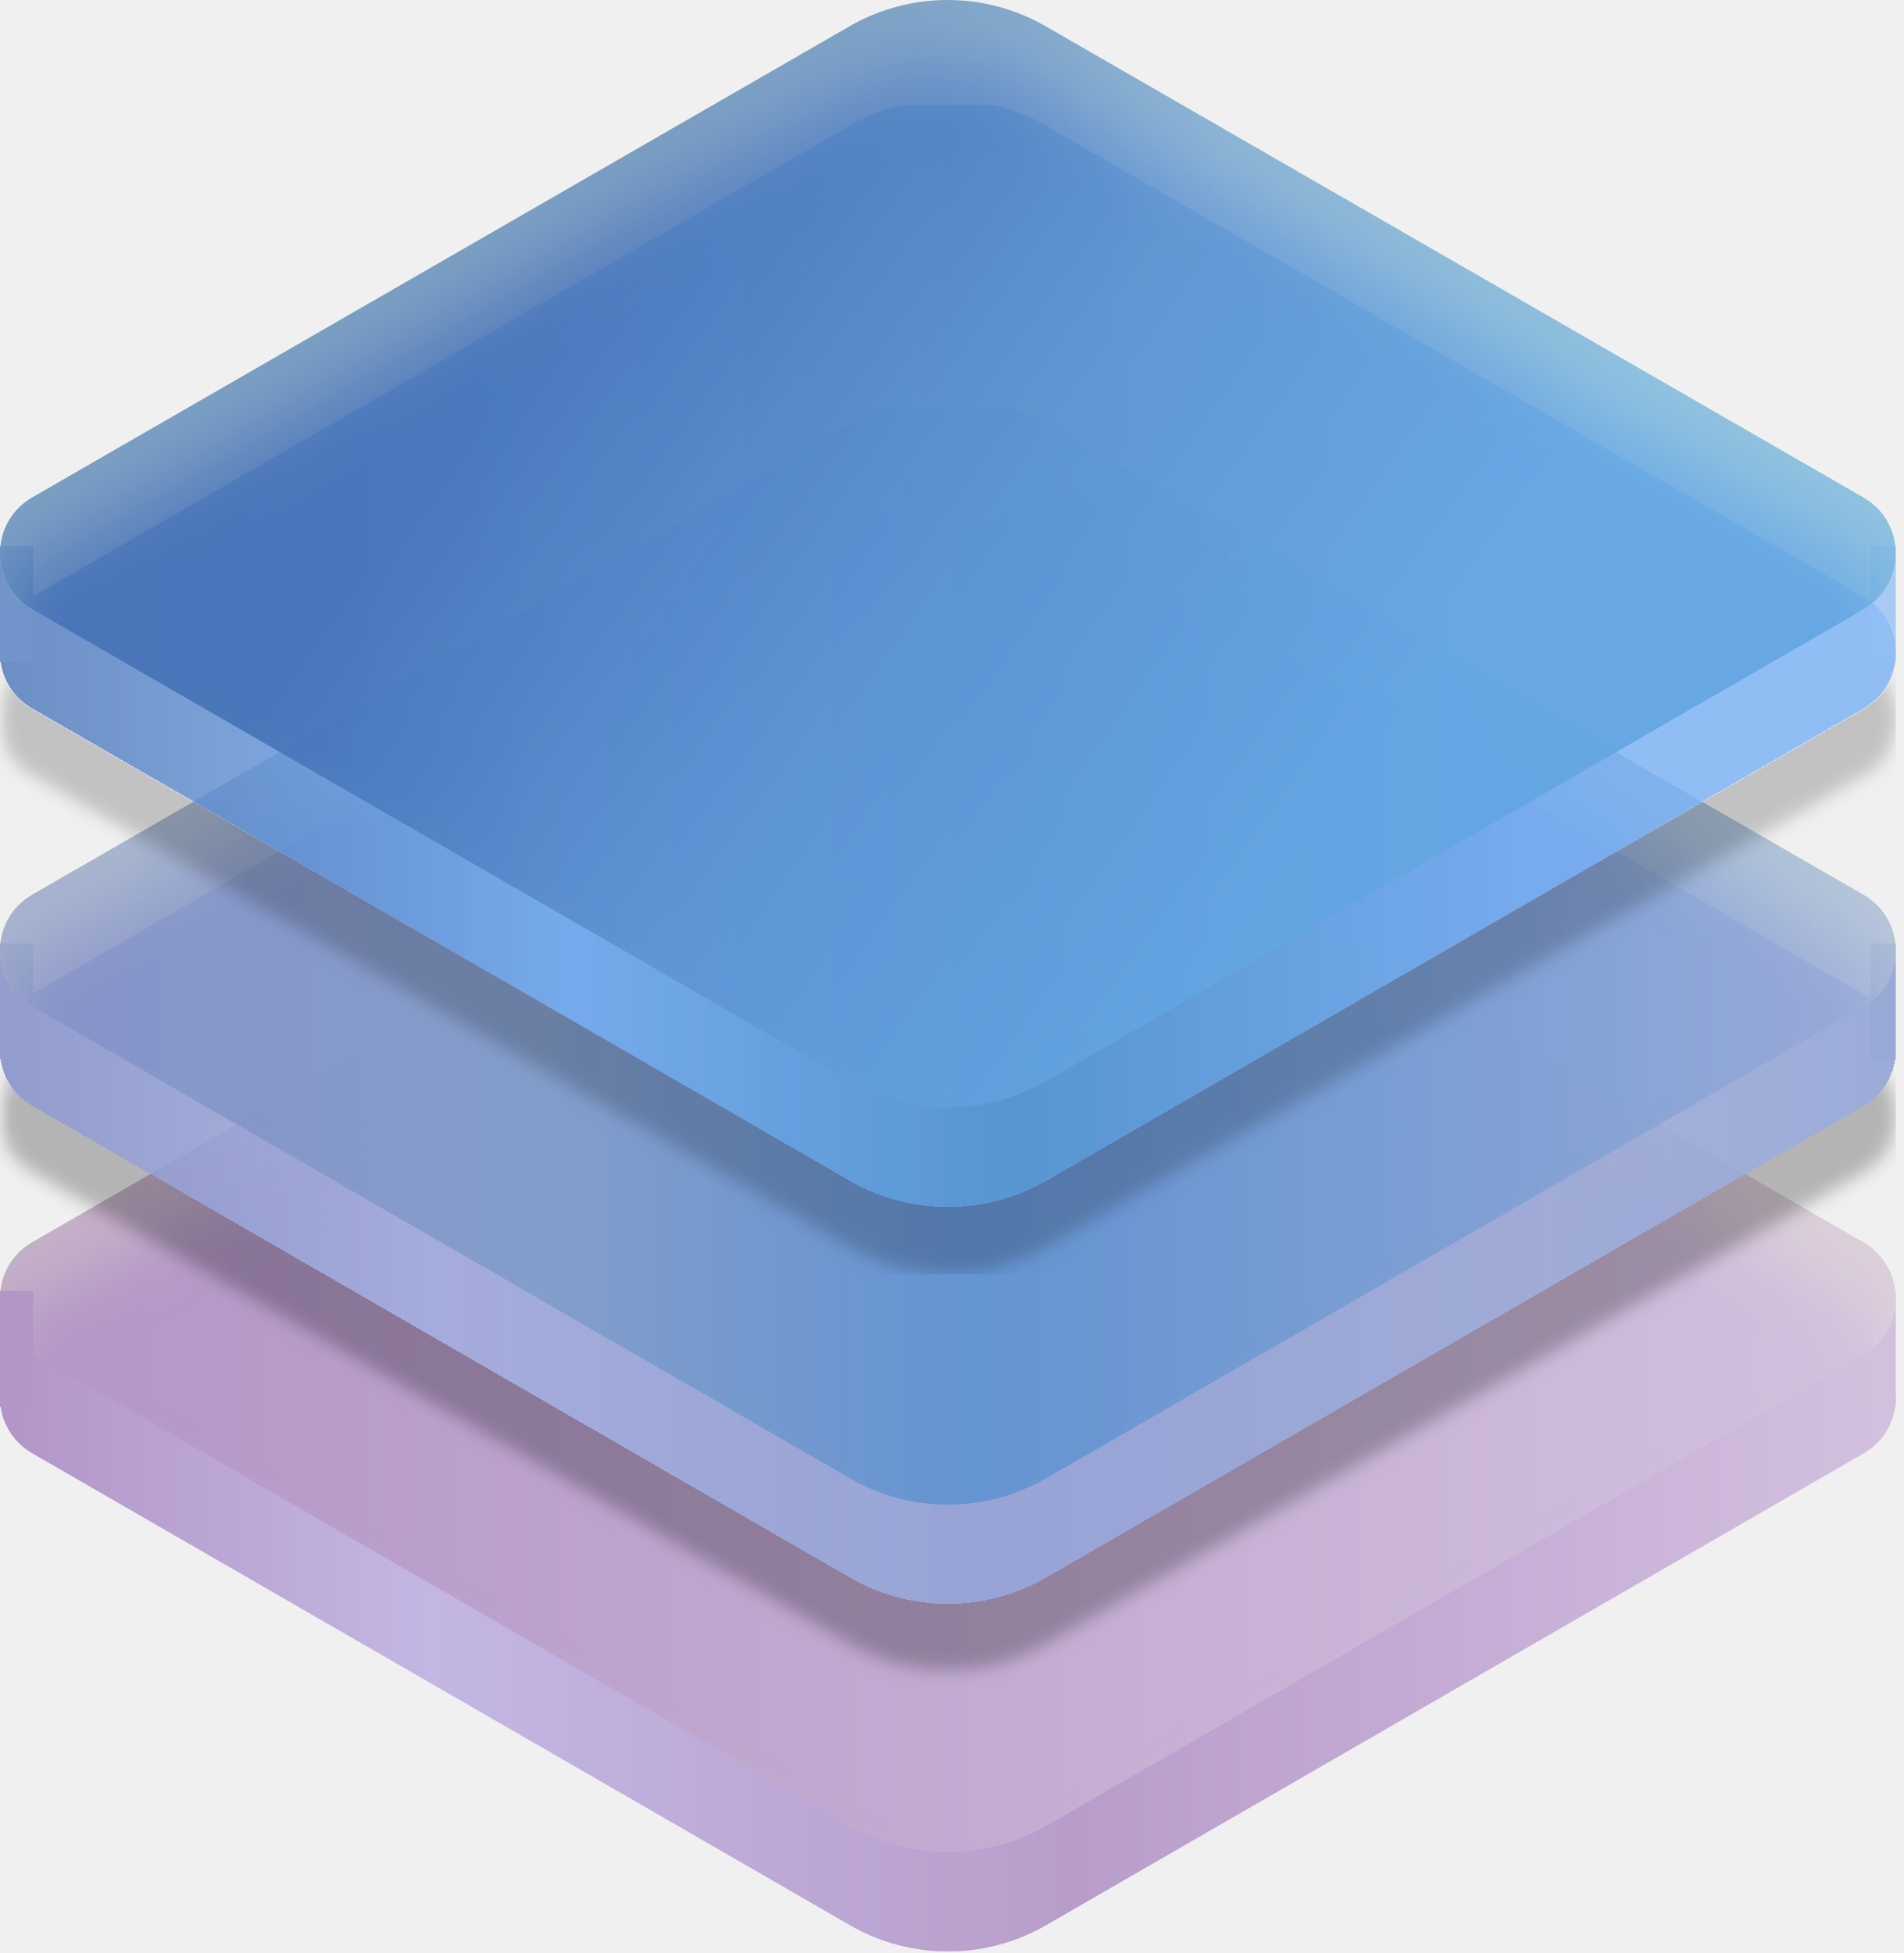
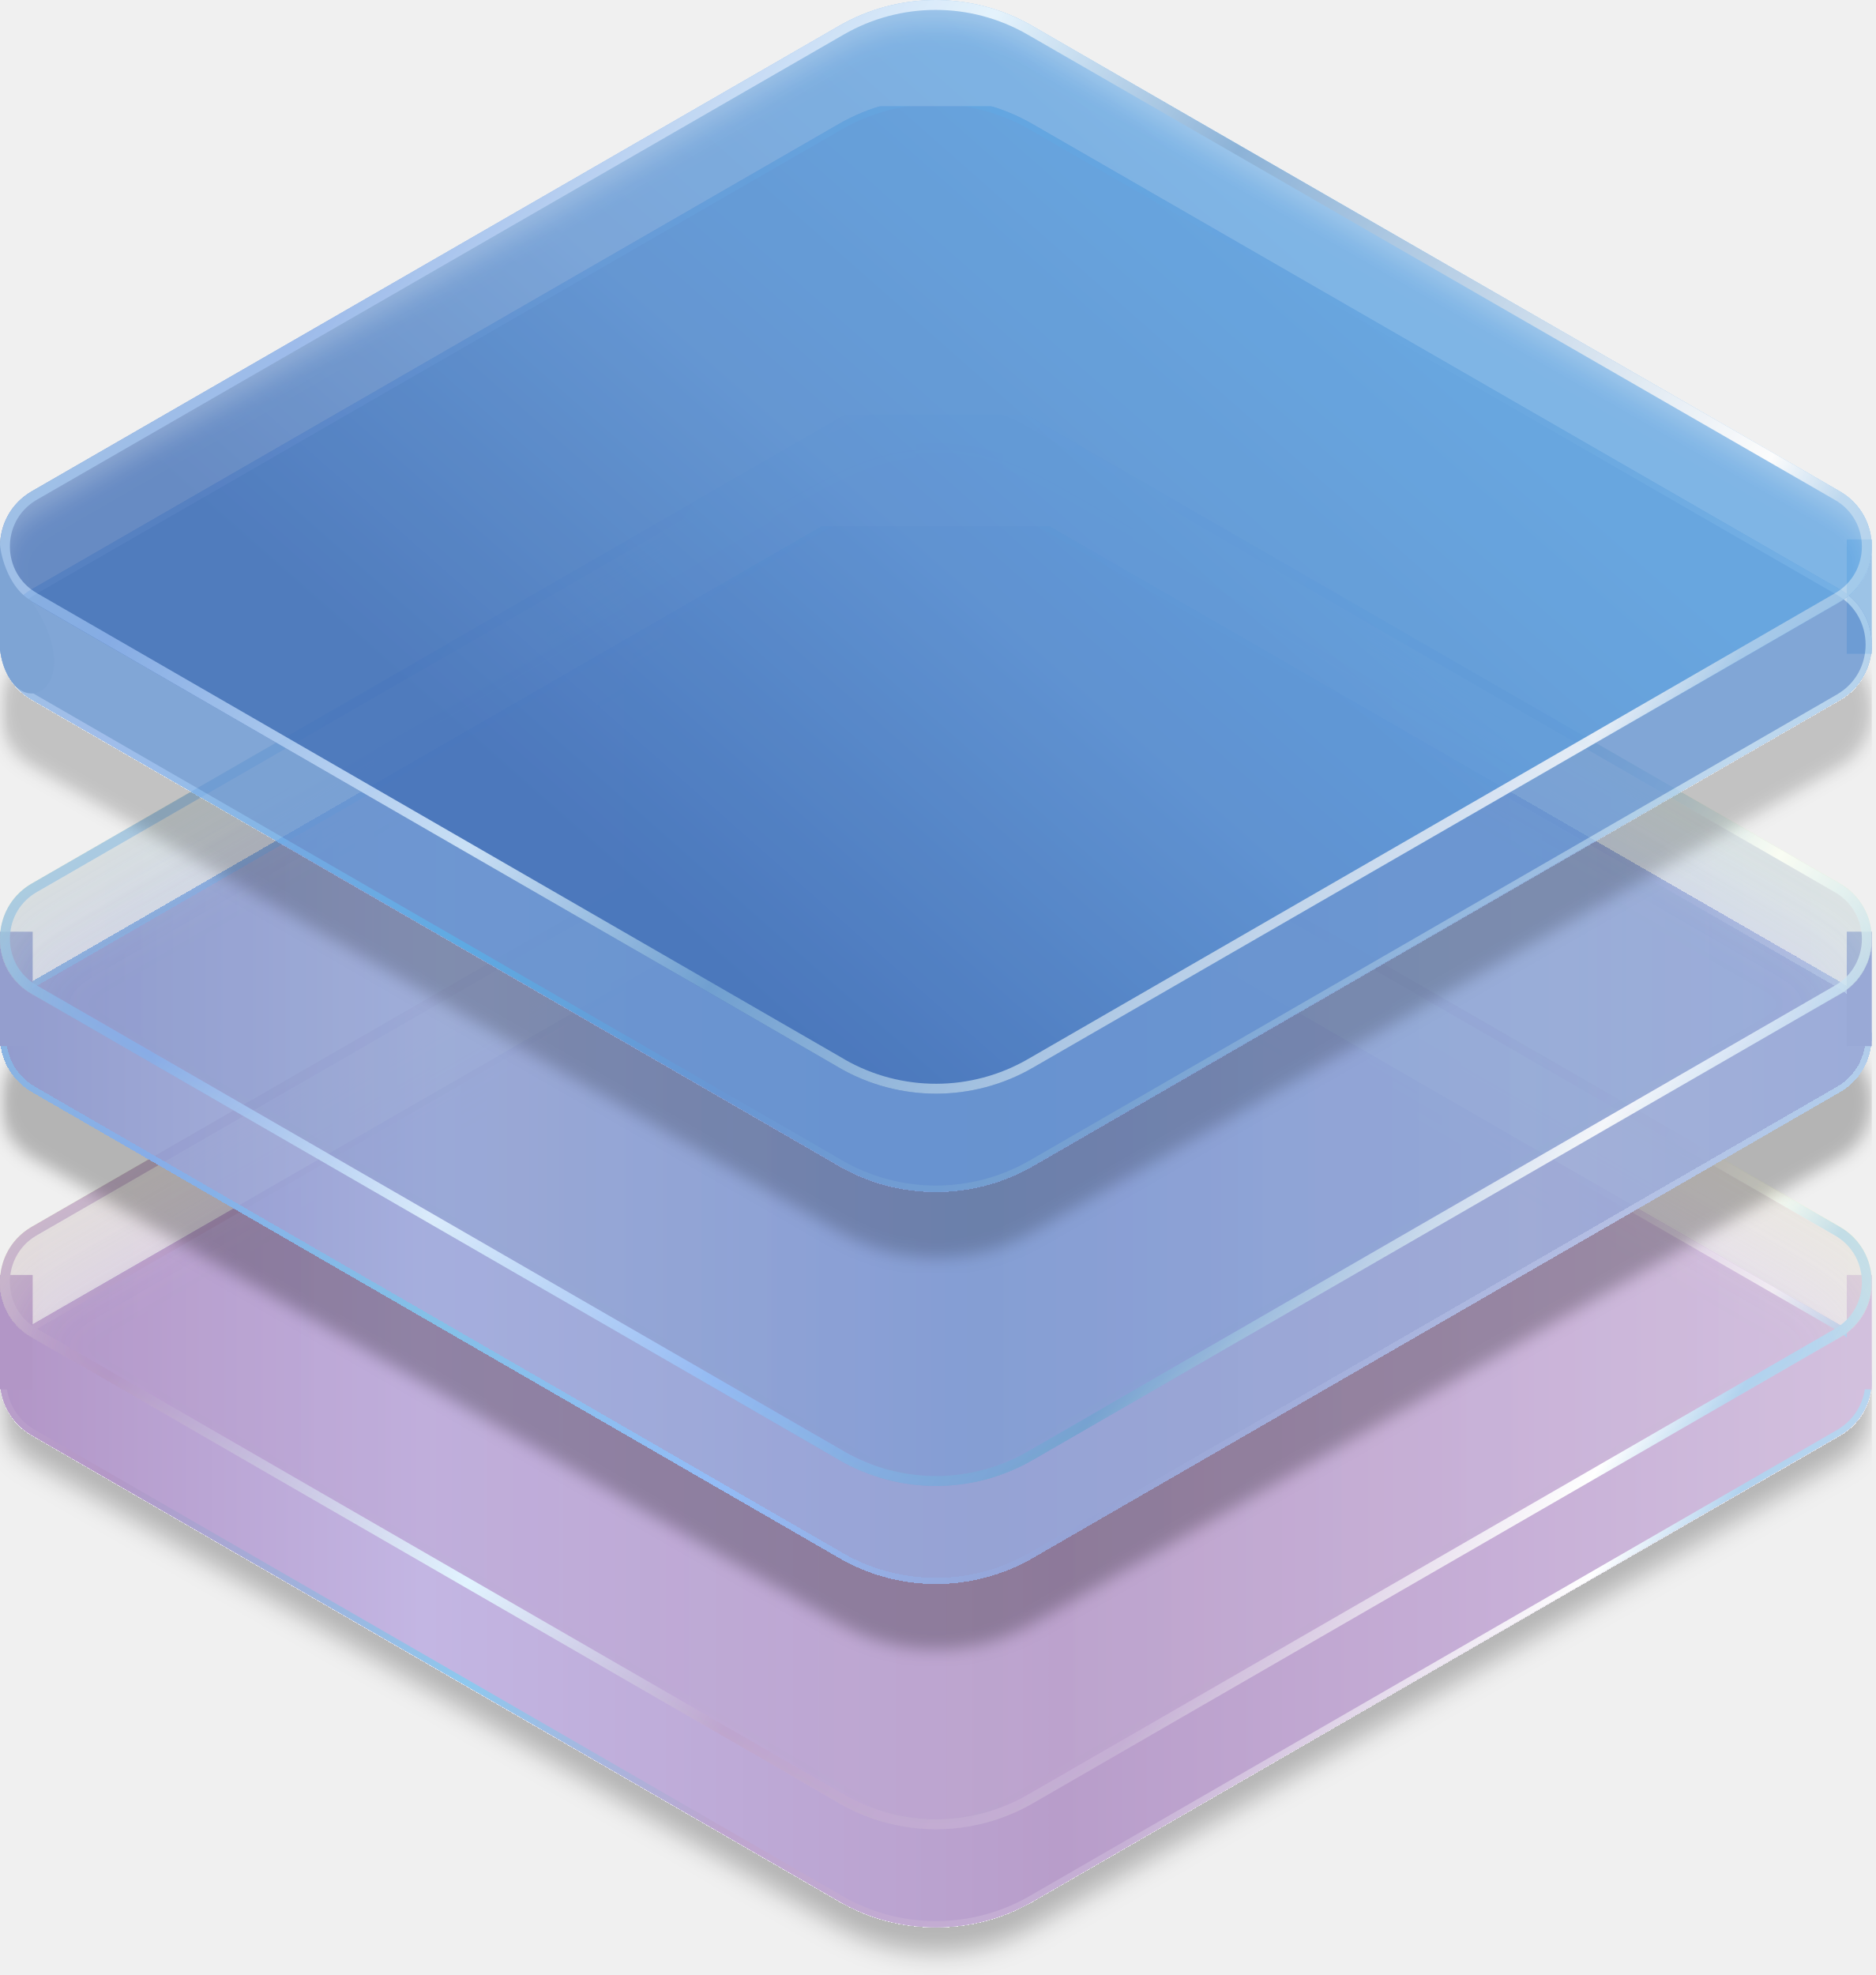
- <svg xmlns="http://www.w3.org/2000/svg" width="115" height="118" viewBox="0 0 115 118" fill="none">
-   <g clip-path="url(#clip0_24_580)">
-     <path d="M51.33 116.31L1.95 87.81C-0.65 86.31 -0.65 82.55 1.95 81.05L51.32 52.59C54.99 50.47 59.51 50.47 63.18 52.59L112.58 81.06C115.18 82.56 115.18 86.32 112.58 87.82L63.2 116.32C59.53 118.44 55.01 118.44 51.34 116.32L51.33 116.31Z" fill="url(#paint0_linear_24_580)" />
-   </g>
-   <g clip-path="url(#clip1_24_580)">
-     <path d="M113 85V78H115V85H113Z" fill="#D2C0DD" />
-     <g filter="url(#filter0_i_24_580)">
-       <path d="M51.33 110.31L1.95 81.81C-0.65 80.31 -0.65 76.55 1.95 75.05L51.32 46.59C54.99 44.47 59.51 44.47 63.18 46.59L112.58 75.06C115.18 76.56 115.18 80.32 112.58 81.82L63.2 110.32C59.53 112.44 55.01 112.44 51.34 110.32L51.33 110.31Z" fill="url(#paint1_linear_24_580)" />
-     </g>
-     <path d="M0 85V78H2V85H0Z" fill="#B296C6" />
-   </g>
-   <g clip-path="url(#clip2_24_580)">
-     <g filter="url(#filter1_d_24_580)">
-       <path d="M51.33 95.31L1.95 66.81C-0.65 65.31 -0.65 61.55 1.95 60.05L51.32 31.59C54.99 29.47 59.51 29.47 63.18 31.59L112.58 60.06C115.18 61.56 115.18 65.32 112.58 66.82L63.2 95.32C59.53 97.44 55.01 97.44 51.34 95.32L51.33 95.31Z" fill="url(#paint2_linear_24_580)" fill-opacity="0.88" shape-rendering="crispEdges" />
-     </g>
-   </g>
-   <g clip-path="url(#clip3_24_580)">
-     <path d="M0 64V57H2V64H0Z" fill="#949ECE" />
-     <path d="M113 64V57H115V64H113Z" fill="#99A9D6" />
-     <g opacity="0.88" filter="url(#filter2_i_24_580)">
-       <path d="M51.33 89.31L1.95 60.81C-0.65 59.31 -0.65 55.55 1.95 54.05L51.32 25.59C54.99 23.47 59.51 23.47 63.18 25.59L112.58 54.06C115.18 55.56 115.18 59.32 112.58 60.82L63.2 89.32C59.53 91.44 55.01 91.44 51.34 89.32L51.33 89.31Z" fill="url(#paint3_linear_24_580)" />
-     </g>
-   </g>
-   <g clip-path="url(#clip4_24_580)">
-     <g opacity="0.76" filter="url(#filter3_d_24_580)">
-       <path d="M51.33 71.31L1.95 42.81C-0.65 41.31 -0.65 37.55 1.95 36.05L51.32 7.59C54.99 5.47 59.51 5.47 63.18 7.59L112.58 36.06C115.18 37.56 115.18 41.32 112.58 42.82L63.2 71.32C59.53 73.44 55.01 73.44 51.34 71.32L51.33 71.31Z" fill="url(#paint4_linear_24_580)" />
-     </g>
-   </g>
-   <path d="M0 40V33H2V40H0Z" fill="#7195CB" />
-   <g clip-path="url(#clip5_24_580)">
-     <path opacity="0.76" d="M113 40V33H115V40H113Z" fill="#92BFF5" />
-     <g opacity="0.88" filter="url(#filter4_i_24_580)">
-       <path d="M51.33 65.31L1.95 36.81C-0.65 35.31 -0.65 31.55 1.95 30.05L51.32 1.59C54.99 -0.53 59.51 -0.53 63.18 1.59L112.58 30.06C115.18 31.56 115.18 35.32 112.58 36.82L63.2 65.32C59.53 67.44 55.01 67.44 51.34 65.32L51.33 65.31Z" fill="url(#paint5_linear_24_580)" />
-     </g>
+ <svg xmlns="http://www.w3.org/2000/svg" width="303" height="319" viewBox="0 0 303 319" fill="none">
+   <g clip-path="url(#clip0_303_68)">
+     <g filter="url(#filter0_d_303_68)">
+       <path d="M135.516 307.07L5.148 231.827C-1.716 227.867 -1.716 217.94 5.148 213.98L135.49 138.843C145.179 133.246 157.112 133.246 166.801 138.843L297.222 214.006C304.086 217.966 304.086 227.893 297.222 231.853L166.854 307.096C157.165 312.693 145.232 312.693 135.543 307.096L135.516 307.07Z" fill="url(#paint0_linear_303_68)" />
+       <path d="M135.74 139.276C145.275 133.768 157.016 133.768 166.551 139.276H166.552L296.973 214.44V214.439C303.503 218.207 303.503 227.652 296.973 231.42L166.604 306.663C157.089 312.16 145.373 312.17 135.849 306.695L135.823 306.669L135.767 306.637L5.398 231.394C-1.132 227.626 -1.133 218.181 5.396 214.412L5.397 214.413L135.739 139.276H135.74Z" stroke="url(#paint1_linear_303_68)" />
+     </g>
+   </g>
+   <g clip-path="url(#clip1_303_68)">
+     <path d="M298.331 224.408V205.928H303.611V224.408H298.331Z" fill="#D2C0DD" />
+     <path d="M0 224.408V205.928H5.28V224.408H0Z" fill="#B296C6" />
+     <g filter="url(#filter1_i_303_68)">
+       <path d="M135.516 291.229L5.148 215.986C-1.716 212.026 -1.716 202.099 5.148 198.139L135.49 123.002C145.179 117.405 157.112 117.405 166.801 123.002L297.222 198.166C304.086 202.126 304.086 212.053 297.222 216.013L166.854 291.255C157.165 296.853 145.232 296.853 135.543 291.255L135.516 291.229Z" fill="url(#paint2_linear_303_68)" fill-opacity="0.33" />
+       <path d="M135.89 123.695C145.331 118.241 156.96 118.241 166.401 123.695H166.402L296.822 198.859C303.153 202.511 303.153 211.668 296.822 215.32L166.454 290.562V290.563C157.043 296 145.459 296.016 136.033 290.614L136.008 290.589L135.916 290.536L5.548 215.294C-0.684 211.698 -0.781 202.769 5.256 199.007L5.548 198.833L135.89 123.695Z" stroke="url(#paint3_linear_303_68)" stroke-width="1.6" />
+     </g>
+   </g>
+   <g clip-path="url(#clip2_303_68)">
+     <g filter="url(#filter2_d_303_68)">
+       <path d="M135.516 251.628L5.148 176.385C-1.716 172.425 -1.716 162.498 5.148 158.538L135.49 83.4C145.179 77.803 157.112 77.803 166.801 83.4L297.222 158.564C304.086 162.524 304.086 172.451 297.222 176.411L166.854 251.654C157.165 257.251 145.232 257.251 135.543 251.654L135.516 251.628Z" fill="url(#paint4_linear_303_68)" fill-opacity="0.88" shape-rendering="crispEdges" />
+       <path d="M135.74 83.834C145.275 78.326 157.016 78.326 166.551 83.834H166.552L296.973 158.998V158.997C303.503 162.764 303.503 172.21 296.973 175.978L166.604 251.221C157.089 256.718 145.373 256.728 135.849 251.253L135.823 251.227L135.767 251.195L5.398 175.952C-1.132 172.184 -1.133 162.738 5.396 158.97L5.397 158.971L135.739 83.834H135.74Z" stroke="url(#paint5_linear_303_68)" shape-rendering="crispEdges" />
+     </g>
+   </g>
+   <g clip-path="url(#clip3_303_68)">
+     <path d="M298.331 168.966V150.486H303.611V168.966H298.331Z" fill="#99A9D6" />
+     <path d="M0 168.966V150.486H5.28V168.966H0Z" fill="#949ECE" />
+     <g opacity="0.88" filter="url(#filter3_i_303_68)">
+       <path d="M135.516 235.787L5.148 160.544C-1.716 156.584 -1.716 146.657 5.148 142.697L135.49 67.56C145.179 61.963 157.112 61.963 166.801 67.56L297.222 142.724C304.086 146.684 304.086 156.611 297.222 160.571L166.854 235.813C157.165 241.41 145.232 241.41 135.543 235.813L135.516 235.787Z" fill="url(#paint6_linear_303_68)" fill-opacity="0.33" />
+       <path d="M135.89 68.253C145.331 62.799 156.96 62.799 166.401 68.253H166.402L296.822 143.417C303.153 147.069 303.153 156.226 296.822 159.878L166.454 235.12V235.121C157.043 240.558 145.459 240.574 136.033 235.172L136.008 235.146L135.916 235.094L5.548 159.852C-0.684 156.256 -0.781 147.327 5.256 143.565L5.548 143.391L135.89 68.253Z" stroke="url(#paint7_linear_303_68)" stroke-width="1.6" />
+     </g>
+   </g>
+   <g clip-path="url(#clip4_303_68)">
+     <path opacity="0.76" d="M298.331 105.604V87.123H303.611V105.604H298.331Z" fill="#82B6E3" />
+     <g opacity="0.76" filter="url(#filter4_d_303_68)">
+       <path d="M135.516 188.265L5.148 113.023C-1.716 109.063 -1.716 99.136 5.148 95.176L135.49 20.038C145.179 14.441 157.112 14.441 166.801 20.038L297.222 95.202C304.086 99.162 304.086 109.089 297.222 113.049L166.854 188.292C157.165 193.889 145.232 193.889 135.543 188.292L135.516 188.265Z" fill="#5E8FCE" />
+       <path d="M135.74 20.472C145.275 14.964 157.016 14.964 166.551 20.472H166.552L296.973 95.636V95.635C303.503 99.402 303.503 108.848 296.973 112.616L166.604 187.859C157.089 193.356 145.373 193.366 135.849 187.891L135.823 187.865L135.767 187.833L5.398 112.59C-1.132 108.822 -1.133 99.376 5.396 95.608L5.397 95.609L135.739 20.472H135.74Z" stroke="url(#paint8_linear_303_68)" />
+     </g>
+   </g>
+   <g clip-path="url(#clip5_303_68)">
+     <g opacity="0.79">
+       <g filter="url(#filter5_i_303_68)">
+         <path d="M135.516 172.425L5.148 97.182C-1.716 93.222 -1.716 83.295 5.148 79.335L135.49 4.198C145.179 -1.399 157.112 -1.399 166.801 4.198L297.222 79.361C304.086 83.322 304.086 93.248 297.222 97.208L166.854 172.451C157.165 178.048 145.232 178.048 135.543 172.451L135.516 172.425Z" fill="url(#paint9_linear_303_68)" />
+       </g>
+       <path d="M135.89 4.891C145.331 -0.563 156.96 -0.563 166.401 4.891H166.402L296.822 80.055C303.153 83.707 303.153 92.863 296.822 96.516L166.454 171.758V171.759C157.043 177.195 145.459 177.212 136.033 171.81L136.008 171.784L135.916 171.731L5.548 96.489C-0.684 92.894 -0.781 83.965 5.256 80.203L5.548 80.028L135.89 4.891Z" stroke="url(#paint10_linear_303_68)" stroke-width="1.6" />
+     </g>
+     <path d="M5 97C1.5 95 0.167 90 0 88V105C2 118 15 111.5 5 97Z" fill="#7EA4D4" />
  </g>
  <defs>
-     <filter id="filter0_i_24_580" x="0" y="45" width="114.53" height="70.91" filterUnits="userSpaceOnUse" color-interpolation-filters="sRGB">
+     <filter id="filter0_d_303_68" x="-4" y="134.645" width="310.37" height="184.649" filterUnits="userSpaceOnUse" color-interpolation-filters="sRGB">
+       <feFlood flood-opacity="0" result="BackgroundImageFix" />
+       <feColorMatrix in="SourceAlpha" type="matrix" values="0 0 0 0 0 0 0 0 0 0 0 0 0 0 0 0 0 0 127 0" result="hardAlpha" />
+       <feOffset dy="4" />
+       <feGaussianBlur stdDeviation="2" />
+       <feComposite in2="hardAlpha" operator="out" />
+       <feColorMatrix type="matrix" values="0 0 0 0 0 0 0 0 0 0 0 0 0 0 0 0 0 0 0.25 0" />
+       <feBlend mode="normal" in2="BackgroundImageFix" result="effect1_dropShadow_303_68" />
+       <feBlend mode="normal" in="SourceGraphic" in2="effect1_dropShadow_303_68" result="shape" />
+     </filter>
+     <filter id="filter1_i_303_68" x="0" y="118.804" width="302.37" height="187.209" filterUnits="userSpaceOnUse" color-interpolation-filters="sRGB">
+       <feFlood flood-opacity="0" result="BackgroundImageFix" />
+       <feBlend mode="normal" in="SourceGraphic" in2="BackgroundImageFix" result="shape" />
+       <feColorMatrix in="SourceAlpha" type="matrix" values="0 0 0 0 0 0 0 0 0 0 0 0 0 0 0 0 0 0 127 0" result="hardAlpha" />
+       <feOffset dy="10.56" />
+       <feGaussianBlur stdDeviation="5.28" />
+       <feComposite in2="hardAlpha" operator="arithmetic" k2="-1" k3="1" />
+       <feColorMatrix type="matrix" values="0 0 0 0 0.977 0 0 0 0 1 0 0 0 0 0.803 0 0 0 0.25 0" />
+       <feBlend mode="normal" in2="shape" result="effect1_innerShadow_303_68" />
+     </filter>
+     <filter id="filter2_d_303_68" x="-2.64" y="79.203" width="307.651" height="189.849" filterUnits="userSpaceOnUse" color-interpolation-filters="sRGB">
+       <feFlood flood-opacity="0" result="BackgroundImageFix" />
+       <feColorMatrix in="SourceAlpha" type="matrix" values="0 0 0 0 0 0 0 0 0 0 0 0 0 0 0 0 0 0 127 0" result="hardAlpha" />
+       <feOffset dy="10.56" />
+       <feGaussianBlur stdDeviation="1.32" />
+       <feComposite in2="hardAlpha" operator="out" />
+       <feColorMatrix type="matrix" values="0 0 0 0 0 0 0 0 0 0 0 0 0 0 0 0 0 0 0.25 0" />
+       <feBlend mode="overlay" in2="BackgroundImageFix" result="effect1_dropShadow_303_68" />
+       <feBlend mode="normal" in="BackgroundImageFix" in2="effect1_dropShadow_303_68" result="BackgroundImageFix" />
+       <feBlend mode="normal" in="SourceGraphic" in2="BackgroundImageFix" result="shape" />
+     </filter>
+     <filter id="filter3_i_303_68" x="0" y="63.362" width="302.37" height="187.209" filterUnits="userSpaceOnUse" color-interpolation-filters="sRGB">
+       <feFlood flood-opacity="0" result="BackgroundImageFix" />
+       <feBlend mode="normal" in="SourceGraphic" in2="BackgroundImageFix" result="shape" />
+       <feColorMatrix in="SourceAlpha" type="matrix" values="0 0 0 0 0 0 0 0 0 0 0 0 0 0 0 0 0 0 127 0" result="hardAlpha" />
+       <feOffset dy="10.56" />
+       <feGaussianBlur stdDeviation="5.28" />
+       <feComposite in2="hardAlpha" operator="arithmetic" k2="-1" k3="1" />
+       <feColorMatrix type="matrix" values="0 0 0 0 0.937 0 0 0 0 1 0 0 0 0 0.82 0 0 0 0.25 0" />
+       <feBlend mode="normal" in2="shape" result="effect1_innerShadow_303_68" />
+     </filter>
+     <filter id="filter4_d_303_68" x="-2.64" y="15.841" width="307.651" height="189.849" filterUnits="userSpaceOnUse" color-interpolation-filters="sRGB">
+       <feFlood flood-opacity="0" result="BackgroundImageFix" />
+       <feColorMatrix in="SourceAlpha" type="matrix" values="0 0 0 0 0 0 0 0 0 0 0 0 0 0 0 0 0 0 127 0" result="hardAlpha" />
+       <feOffset dy="10.56" />
+       <feGaussianBlur stdDeviation="1.32" />
+       <feComposite in2="hardAlpha" operator="out" />
+       <feColorMatrix type="matrix" values="0 0 0 0 0 0 0 0 0 0 0 0 0 0 0 0 0 0 0.25 0" />
+       <feBlend mode="overlay" in2="BackgroundImageFix" result="effect1_dropShadow_303_68" />
+       <feBlend mode="normal" in="BackgroundImageFix" in2="effect1_dropShadow_303_68" result="BackgroundImageFix" />
+       <feBlend mode="normal" in="SourceGraphic" in2="BackgroundImageFix" result="shape" />
+     </filter>
+     <filter id="filter5_i_303_68" x="0" y="0" width="302.37" height="180.649" filterUnits="userSpaceOnUse" color-interpolation-filters="sRGB">
      <feFlood flood-opacity="0" result="BackgroundImageFix" />
      <feBlend mode="normal" in="SourceGraphic" in2="BackgroundImageFix" result="shape" />
      <feColorMatrix in="SourceAlpha" type="matrix" values="0 0 0 0 0 0 0 0 0 0 0 0 0 0 0 0 0 0 127 0" result="hardAlpha" />
      <feOffset dy="4" />
      <feGaussianBlur stdDeviation="2" />
      <feComposite in2="hardAlpha" operator="arithmetic" k2="-1" k3="1" />
-       <feColorMatrix type="matrix" values="0 0 0 0 0.977 0 0 0 0 1 0 0 0 0 0.803 0 0 0 0.25 0" />
-       <feBlend mode="normal" in2="shape" result="effect1_innerShadow_24_580" />
-     </filter>
-     <filter id="filter1_d_24_580" x="-1" y="30" width="116.53" height="71.91" filterUnits="userSpaceOnUse" color-interpolation-filters="sRGB">
-       <feFlood flood-opacity="0" result="BackgroundImageFix" />
-       <feColorMatrix in="SourceAlpha" type="matrix" values="0 0 0 0 0 0 0 0 0 0 0 0 0 0 0 0 0 0 127 0" result="hardAlpha" />
-       <feOffset dy="4" />
-       <feGaussianBlur stdDeviation="0.5" />
-       <feComposite in2="hardAlpha" operator="out" />
-       <feColorMatrix type="matrix" values="0 0 0 0 0 0 0 0 0 0 0 0 0 0 0 0 0 0 0.25 0" />
-       <feBlend mode="overlay" in2="BackgroundImageFix" result="effect1_dropShadow_24_580" />
-       <feBlend mode="normal" in="SourceGraphic" in2="effect1_dropShadow_24_580" result="shape" />
-     </filter>
-     <filter id="filter2_i_24_580" x="0" y="24" width="114.53" height="70.91" filterUnits="userSpaceOnUse" color-interpolation-filters="sRGB">
-       <feFlood flood-opacity="0" result="BackgroundImageFix" />
-       <feBlend mode="normal" in="SourceGraphic" in2="BackgroundImageFix" result="shape" />
-       <feColorMatrix in="SourceAlpha" type="matrix" values="0 0 0 0 0 0 0 0 0 0 0 0 0 0 0 0 0 0 127 0" result="hardAlpha" />
-       <feOffset dy="4" />
-       <feGaussianBlur stdDeviation="2" />
-       <feComposite in2="hardAlpha" operator="arithmetic" k2="-1" k3="1" />
-       <feColorMatrix type="matrix" values="0 0 0 0 0.937 0 0 0 0 1 0 0 0 0 0.82 0 0 0 0.25 0" />
-       <feBlend mode="normal" in2="shape" result="effect1_innerShadow_24_580" />
-     </filter>
-     <filter id="filter3_d_24_580" x="-1" y="6" width="116.53" height="71.91" filterUnits="userSpaceOnUse" color-interpolation-filters="sRGB">
-       <feFlood flood-opacity="0" result="BackgroundImageFix" />
-       <feColorMatrix in="SourceAlpha" type="matrix" values="0 0 0 0 0 0 0 0 0 0 0 0 0 0 0 0 0 0 127 0" result="hardAlpha" />
-       <feOffset dy="4" />
-       <feGaussianBlur stdDeviation="0.5" />
-       <feComposite in2="hardAlpha" operator="out" />
-       <feColorMatrix type="matrix" values="0 0 0 0 0 0 0 0 0 0 0 0 0 0 0 0 0 0 0.25 0" />
-       <feBlend mode="overlay" in2="BackgroundImageFix" result="effect1_dropShadow_24_580" />
-       <feBlend mode="normal" in="SourceGraphic" in2="effect1_dropShadow_24_580" result="shape" />
-     </filter>
-     <filter id="filter4_i_24_580" x="0" y="0" width="114.53" height="70.91" filterUnits="userSpaceOnUse" color-interpolation-filters="sRGB">
-       <feFlood flood-opacity="0" result="BackgroundImageFix" />
-       <feBlend mode="normal" in="SourceGraphic" in2="BackgroundImageFix" result="shape" />
-       <feColorMatrix in="SourceAlpha" type="matrix" values="0 0 0 0 0 0 0 0 0 0 0 0 0 0 0 0 0 0 127 0" result="hardAlpha" />
-       <feOffset dy="4" />
-       <feGaussianBlur stdDeviation="2" />
-       <feComposite in2="hardAlpha" operator="arithmetic" k2="-1" k3="1" />
-       <feColorMatrix type="matrix" values="0 0 0 0 0.918 0 0 0 0 1 0 0 0 0 0.81 0 0 0 0.25 0" />
-       <feBlend mode="normal" in2="shape" result="effect1_innerShadow_24_580" />
-     </filter>
-     <linearGradient id="paint0_linear_24_580" x1="0" y1="84.45" x2="114.53" y2="84.45" gradientUnits="userSpaceOnUse">
+       <feColorMatrix type="matrix" values="0 0 0 0 1 0 0 0 0 1 0 0 0 0 1 0 0 0 0.25 0" />
+       <feBlend mode="normal" in2="shape" result="effect1_innerShadow_303_68" />
+     </filter>
+     <linearGradient id="paint0_linear_303_68" x1="0" y1="222.956" x2="302.37" y2="222.956" gradientUnits="userSpaceOnUse">
      <stop stop-color="#B295C6" />
      <stop offset="0.226" stop-color="#C3B6E3" />
      <stop offset="0.567" stop-color="#B89DCA" />
      <stop offset="0.803" stop-color="#C7AFD7" />
      <stop offset="1" stop-color="#D3C1DE" />
    </linearGradient>
-     <linearGradient id="paint1_linear_24_580" x1="0" y1="78.45" x2="114.53" y2="78.45" gradientUnits="userSpaceOnUse">
+     <linearGradient id="paint1_linear_303_68" x1="11.522" y1="134.645" x2="290.849" y2="311.294" gradientUnits="userSpaceOnUse">
+       <stop stop-color="#C3ABD2" />
+       <stop offset="0.183" stop-color="#B498C7" />
+       <stop offset="0.385" stop-color="#8EC8EE" />
+       <stop offset="0.529" stop-color="#BEA5CF" />
+       <stop offset="0.697" stop-color="#C5AFD4" />
+       <stop offset="0.822" stop-color="white" />
+       <stop offset="0.861" stop-color="#B1D2EE" />
+       <stop offset="1" stop-color="#D0E0F3" />
+     </linearGradient>
+     <linearGradient id="paint2_linear_303_68" x1="0" y1="207.116" x2="302.37" y2="207.116" gradientUnits="userSpaceOnUse">
      <stop stop-color="#B295C6" />
      <stop offset="0.433" stop-color="#C0A8D0" />
      <stop offset="1" stop-color="#D3C1DE" />
    </linearGradient>
-     <linearGradient id="paint2_linear_24_580" x1="0" y1="63.45" x2="114.53" y2="63.45" gradientUnits="userSpaceOnUse">
+     <linearGradient id="paint3_linear_303_68" x1="11.522" y1="118.804" x2="290.849" y2="295.453" gradientUnits="userSpaceOnUse">
+       <stop stop-color="#C3ABD2" />
+       <stop offset="0.183" stop-color="#B498C7" />
+       <stop offset="0.385" stop-color="#E1F3FF" />
+       <stop offset="0.529" stop-color="#BEA5CF" />
+       <stop offset="0.697" stop-color="#C5AFD4" />
+       <stop offset="0.822" stop-color="white" />
+       <stop offset="0.861" stop-color="#B1D2EE" />
+       <stop offset="1" stop-color="#D0E0F3" />
+     </linearGradient>
+     <linearGradient id="paint4_linear_303_68" x1="0" y1="167.514" x2="302.37" y2="167.514" gradientUnits="userSpaceOnUse">
      <stop stop-color="#8590C8" />
      <stop offset="0.226" stop-color="#A2AEDD" />
      <stop offset="0.519" stop-color="#90A2D5" />
      <stop offset="0.817" stop-color="#99A9D6" />
      <stop offset="1" stop-color="#90A2D5" />
    </linearGradient>
-     <linearGradient id="paint3_linear_24_580" x1="0" y1="57.45" x2="114.53" y2="57.45" gradientUnits="userSpaceOnUse">
+     <linearGradient id="paint5_linear_303_68" x1="16.617" y1="79.203" x2="285.753" y2="255.852" gradientUnits="userSpaceOnUse">
+       <stop stop-color="#8DBDDC" />
+       <stop offset="0.203" stop-color="#87ADE8" />
+       <stop offset="0.365" stop-color="#84C0E7" />
+       <stop offset="0.529" stop-color="#93BCF6" />
+       <stop offset="0.697" stop-color="#96A3D5" />
+       <stop offset="0.831" stop-color="#B4BEE3" />
+       <stop offset="0.916" stop-color="#B1D2EE" />
+       <stop offset="1" stop-color="#90A7D6" />
+     </linearGradient>
+     <linearGradient id="paint6_linear_303_68" x1="0" y1="151.674" x2="302.37" y2="151.674" gradientUnits="userSpaceOnUse">
      <stop stop-color="#8590C8" />
      <stop offset="0.284" stop-color="#7F9BC8" />
      <stop offset="0.514" stop-color="#5D92D2" />
      <stop offset="0.788" stop-color="#7B9ED4" />
      <stop offset="1" stop-color="#9AAAD7" />
    </linearGradient>
-     <linearGradient id="paint4_linear_24_580" x1="0" y1="39.45" x2="114.53" y2="39.45" gradientUnits="userSpaceOnUse">
-       <stop stop-color="#4370B7" />
-       <stop offset="0.303" stop-color="#72AEF5" />
-       <stop offset="0.538" stop-color="#5295D0" />
-       <stop offset="0.798" stop-color="#72AEF5" />
-     </linearGradient>
-     <linearGradient id="paint5_linear_24_580" x1="34.5" y1="17" x2="80.5" y2="49.5" gradientUnits="userSpaceOnUse">
+     <linearGradient id="paint7_linear_303_68" x1="16.617" y1="63.362" x2="285.753" y2="240.011" gradientUnits="userSpaceOnUse">
+       <stop stop-color="#8DBDDC" />
+       <stop offset="0.203" stop-color="#87ADE8" />
+       <stop offset="0.365" stop-color="#E1F3FF" />
+       <stop offset="0.529" stop-color="#93BCF6" />
+       <stop offset="0.697" stop-color="#72A2D0" />
+       <stop offset="0.831" stop-color="white" />
+       <stop offset="0.916" stop-color="#B1D2EE" />
+       <stop offset="1" stop-color="#90A7D6" />
+     </linearGradient>
+     <linearGradient id="paint8_linear_303_68" x1="11.522" y1="15.841" x2="290.849" y2="192.49" gradientUnits="userSpaceOnUse">
+       <stop stop-color="#8DBDDC" />
+       <stop offset="0.183" stop-color="#87ADE8" />
+       <stop offset="0.385" stop-color="#4AA8E5" />
+       <stop offset="0.529" stop-color="#5D92D2" />
+       <stop offset="0.697" stop-color="#72A2D0" />
+       <stop offset="0.861" stop-color="#B1D2EE" />
+       <stop offset="1" stop-color="#76AFE1" />
+     </linearGradient>
+     <linearGradient id="paint9_linear_303_68" x1="102.641" y1="143.556" x2="200.97" y2="32.011" gradientUnits="userSpaceOnUse">
      <stop stop-color="#4370B7" />
      <stop offset="0.49" stop-color="#5D92D2" />
      <stop offset="1" stop-color="#61A5E2" />
    </linearGradient>
-     <clipPath id="clip0_24_580">
-       <rect width="114.53" height="66.9" fill="white" transform="translate(0 51)" />
-     </clipPath>
-     <clipPath id="clip1_24_580">
-       <rect width="114.53" height="66.9" fill="white" transform="translate(0 45)" />
-     </clipPath>
-     <clipPath id="clip2_24_580">
-       <rect width="114.53" height="74.172" fill="white" transform="translate(0 31.4131)" />
-     </clipPath>
-     <clipPath id="clip3_24_580">
-       <rect width="114.53" height="74.172" fill="white" transform="translate(0 24.7609)" />
-     </clipPath>
-     <clipPath id="clip4_24_580">
-       <rect width="114.53" height="70.663" fill="white" transform="translate(0 6.3374)" />
-     </clipPath>
-     <clipPath id="clip5_24_580">
-       <rect width="114.53" height="70.663" fill="white" />
+     <linearGradient id="paint10_linear_303_68" x1="11.522" y1="1.00183e-05" x2="290.849" y2="176.649" gradientUnits="userSpaceOnUse">
+       <stop stop-color="#8DBDDC" />
+       <stop offset="0.183" stop-color="#87ADE8" />
+       <stop offset="0.385" stop-color="#E1F3FF" />
+       <stop offset="0.521" stop-color="#72A2D0" />
+       <stop offset="0.822" stop-color="white" />
+       <stop offset="0.861" stop-color="#B1D2EE" />
+       <stop offset="1" stop-color="#76AFE1" />
+     </linearGradient>
+     <clipPath id="clip0_303_68">
+       <rect width="302.37" height="181.01" fill="white" transform="translate(0 137.99)" />
+     </clipPath>
+     <clipPath id="clip1_303_68">
+       <rect width="302.37" height="181.01" fill="white" transform="translate(0 121.756)" />
+     </clipPath>
+     <clipPath id="clip2_303_68">
+       <rect width="302.37" height="200.685" fill="white" transform="translate(0 84.9938)" />
+     </clipPath>
+     <clipPath id="clip3_303_68">
+       <rect width="302.37" height="200.685" fill="white" transform="translate(0 66.995)" />
+     </clipPath>
+     <clipPath id="clip4_303_68">
+       <rect width="302.37" height="191.19" fill="white" transform="translate(0 17.1471)" />
+     </clipPath>
+     <clipPath id="clip5_303_68">
+       <rect width="302.37" height="191.19" fill="white" />
    </clipPath>
  </defs>
</svg>
